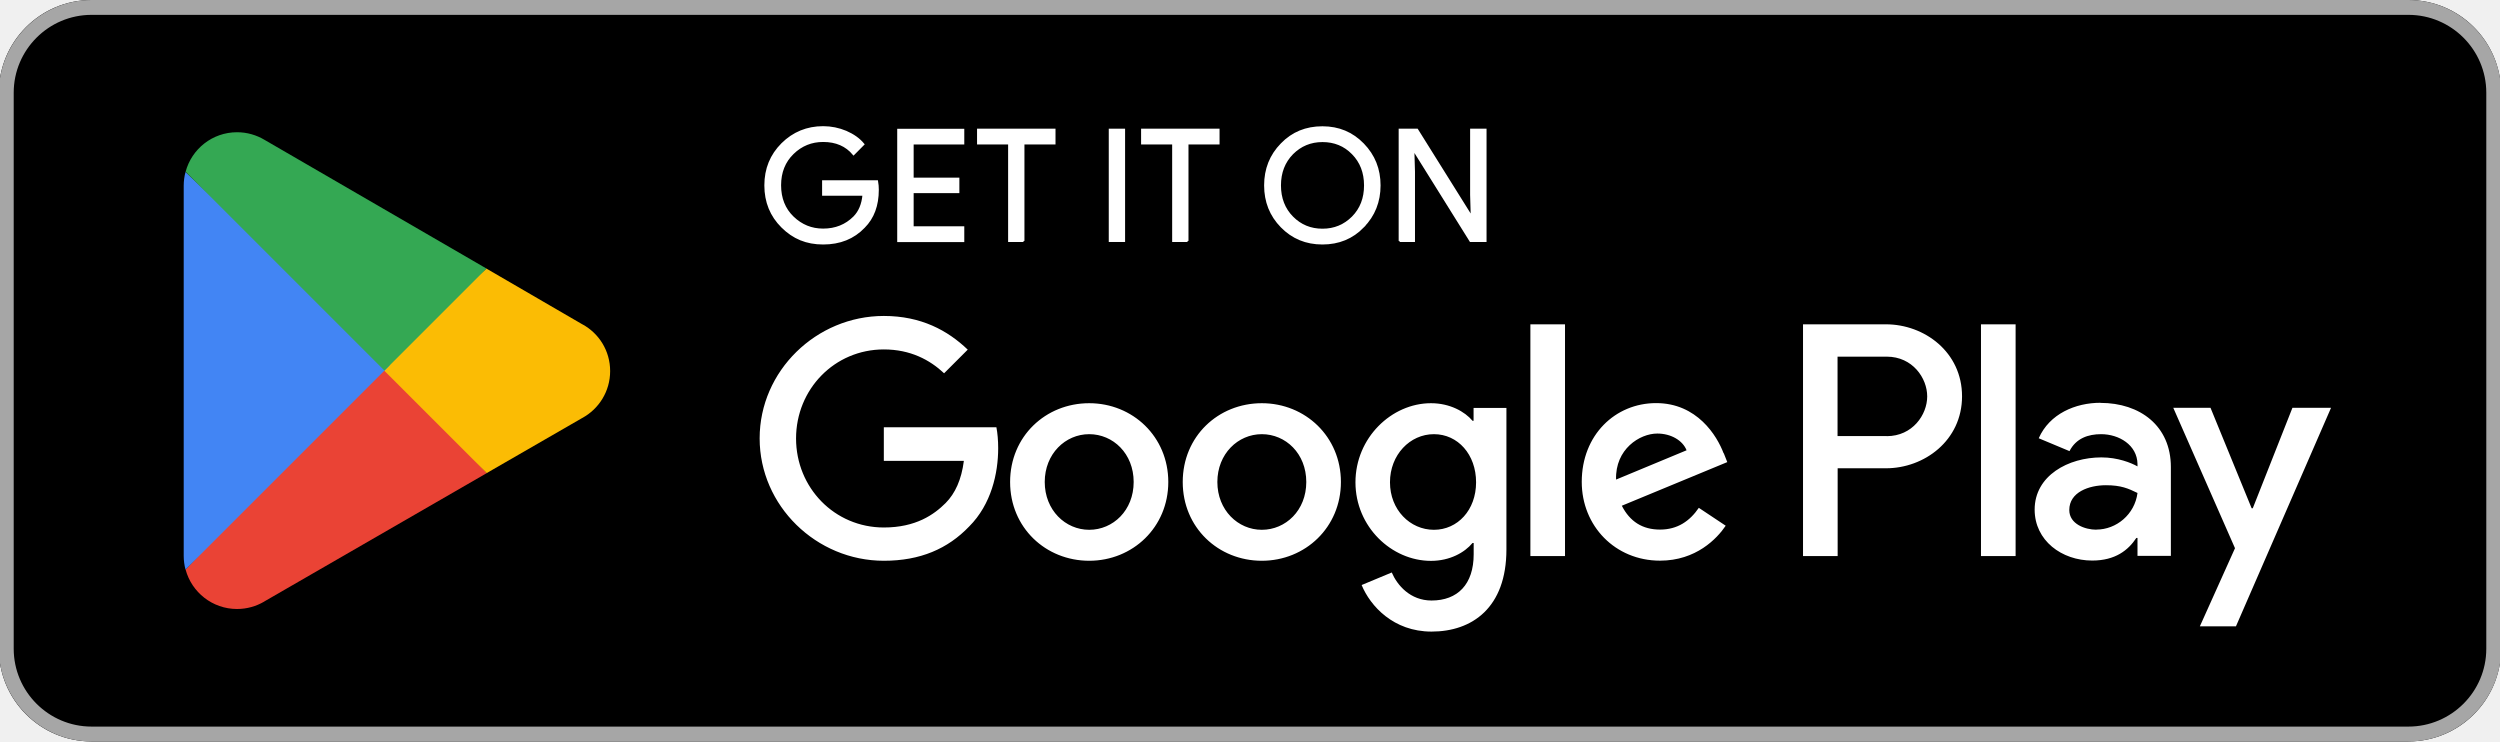
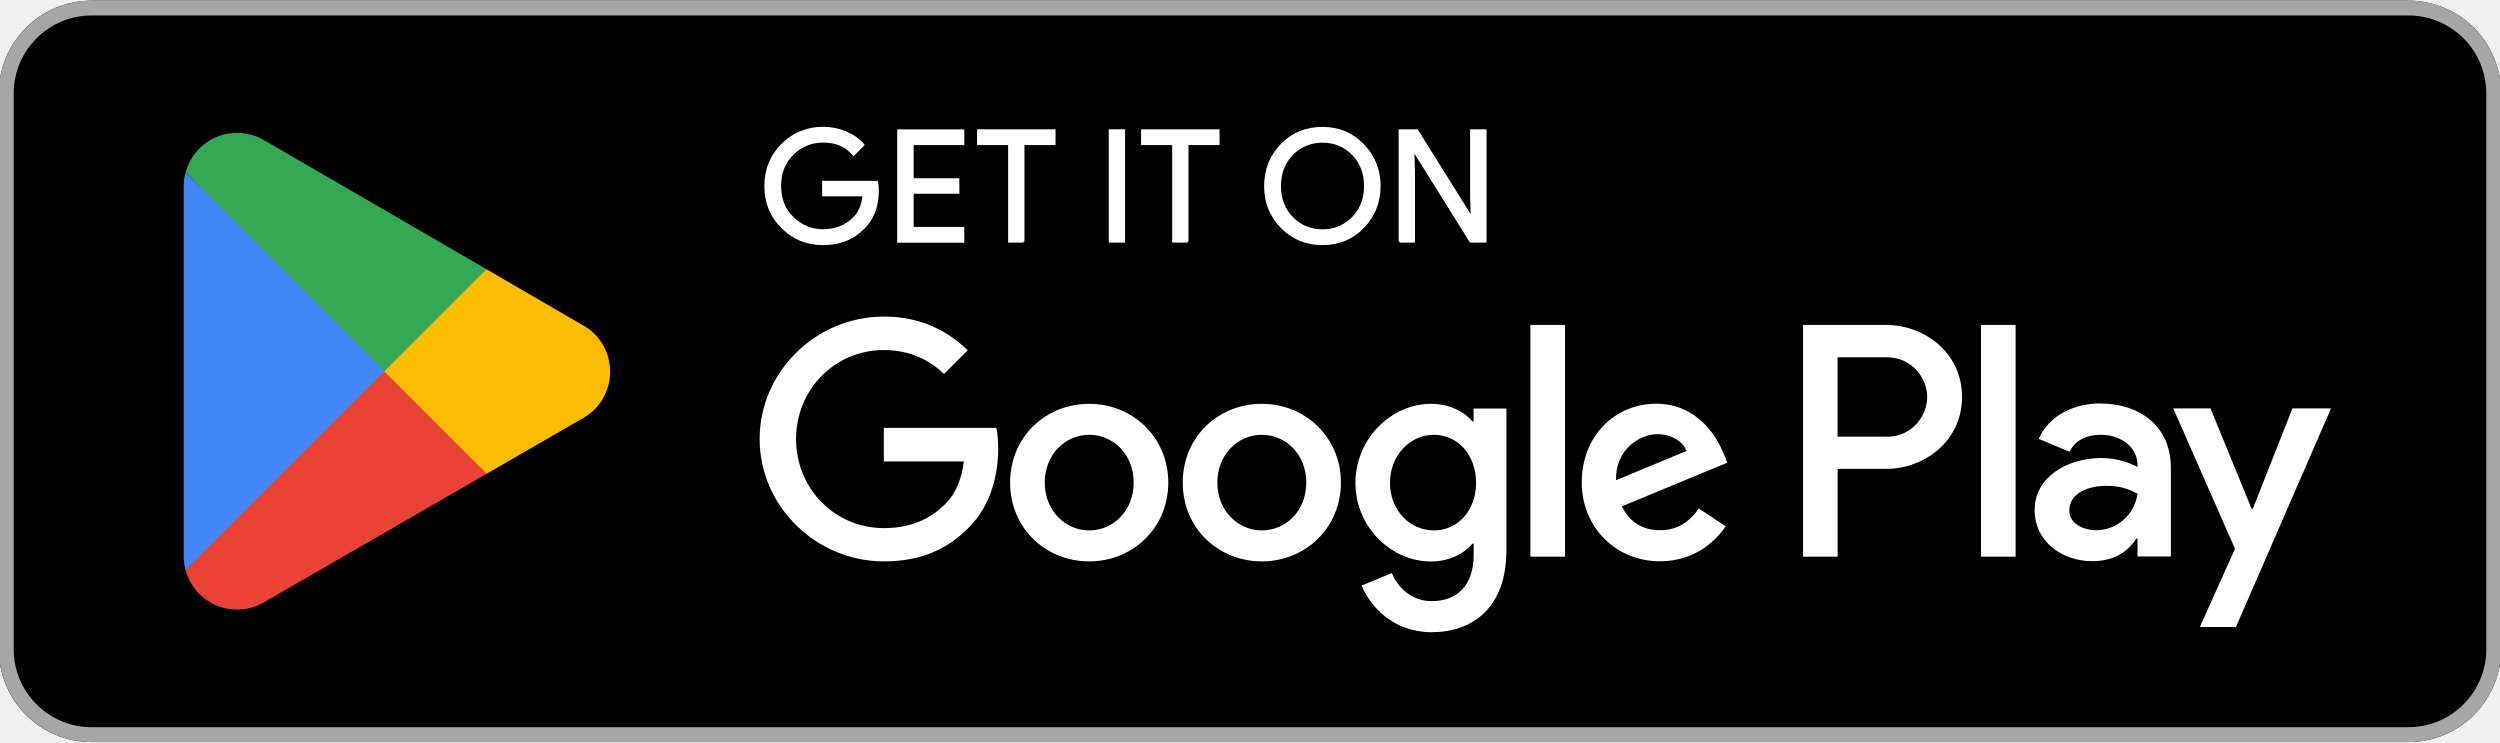
- <svg xmlns="http://www.w3.org/2000/svg" id="artwork" version="1.1" viewBox="0 0 238.96 70.87">
+ <svg xmlns="http://www.w3.org/2000/svg" id="artwork" version="1.1" width="239" height="71" viewBox="0 0 238.96 70.87">
  <defs>
    <style>
      .st0 {
        fill: #4285f4;
      }

      .st1 {
        fill: #a6a6a6;
      }

      .st2 {
        stroke: #fff;
        stroke-miterlimit: 10;
        stroke-width: .2px;
      }

      .st2, .st3 {
        fill: #fff;
      }

      .st4 {
        fill: #34a853;
      }

      .st5 {
        fill: #fbbc04;
      }

      .st6 {
        fill: #ea4335;
      }
    </style>
  </defs>
  <rect x="-.11" width="239.17" height="70.87" rx="8.86" ry="8.86" />
  <path class="st1" d="M230.21,1.42c4.1,0,7.44,3.34,7.44,7.44v53.15c0,4.1-3.34,7.44-7.44,7.44H8.75c-4.1,0-7.44-3.34-7.44-7.44V8.86C1.31,4.76,4.65,1.42,8.75,1.42h221.46M230.21,0H8.75C3.88,0-.11,3.99-.11,8.86v53.15c0,4.87,3.99,8.86,8.86,8.86h221.46c4.87,0,8.86-3.99,8.86-8.86V8.86c0-4.87-3.99-8.86-8.86-8.86h0Z" />
  <g>
    <path class="st2" d="M83.9,18.15c0,1.48-.44,2.67-1.32,3.55-1,1.05-2.3,1.57-3.9,1.57s-2.84-.53-3.91-1.59c-1.07-1.06-1.61-2.38-1.61-3.96s.54-2.89,1.61-3.96c1.07-1.06,2.38-1.6,3.91-1.6.76,0,1.49.15,2.18.44.69.3,1.25.69,1.66,1.19l-.93.94c-.7-.84-1.67-1.26-2.91-1.26-1.12,0-2.09.39-2.9,1.18s-1.22,1.81-1.22,3.06.41,2.28,1.22,3.06c.82.79,1.78,1.18,2.9,1.18,1.19,0,2.18-.4,2.97-1.19.51-.52.81-1.23.89-2.15h-3.86v-1.28h5.15c.05.28.07.54.07.8Z" />
    <path class="st2" d="M92.07,13.71h-4.84v3.37h4.37v1.28h-4.37v3.37h4.84v1.31h-6.21v-10.63h6.21v1.31h0Z" />
    <path class="st2" d="M97.83,23.03h-1.37v-9.32h-2.97v-1.31h7.3v1.31h-2.97s0,9.32,0,9.32Z" />
    <path class="st2" d="M106.08,23.03v-10.63h1.36v10.63h-1.36Z" />
    <path class="st2" d="M113.51,23.03h-1.37v-9.32h-2.97v-1.31h7.3v1.31h-2.97s0,9.32,0,9.32Z" />
    <path class="st2" d="M130.3,21.66c-1.05,1.08-2.34,1.61-3.9,1.61s-2.85-.54-3.9-1.61c-1.05-1.07-1.57-2.39-1.57-3.94s.52-2.87,1.57-3.94c1.04-1.08,2.34-1.61,3.9-1.61s2.84.54,3.89,1.62c1.05,1.08,1.57,2.39,1.57,3.93s-.52,2.87-1.57,3.94ZM123.52,20.77c.79.8,1.75,1.19,2.89,1.19s2.1-.4,2.89-1.19c.79-.8,1.18-1.81,1.18-3.05s-.4-2.26-1.18-3.05c-.78-.8-1.75-1.19-2.89-1.19s-2.1.4-2.89,1.19c-.78.8-1.18,1.81-1.18,3.05s.4,2.26,1.18,3.05Z" />
    <path class="st2" d="M133.79,23.03v-10.63h1.66l5.17,8.27h.06l-.06-2.05v-6.22h1.37v10.63h-1.43l-5.41-8.67h-.06l.06,2.05v6.62h-1.37,0Z" />
  </g>
  <path class="st3" d="M120.61,38.54c-4.17,0-7.56,3.17-7.56,7.53s3.4,7.53,7.56,7.53,7.56-3.2,7.56-7.53-3.4-7.53-7.56-7.53ZM120.61,50.64c-2.28,0-4.25-1.88-4.25-4.57s1.97-4.57,4.25-4.57,4.25,1.85,4.25,4.57-1.97,4.57-4.25,4.57ZM104.11,38.54c-4.17,0-7.56,3.17-7.56,7.53s3.4,7.53,7.56,7.53,7.56-3.2,7.56-7.53-3.4-7.53-7.56-7.53ZM104.11,50.64c-2.28,0-4.25-1.88-4.25-4.57s1.97-4.57,4.25-4.57,4.25,1.85,4.25,4.57-1.97,4.57-4.25,4.57ZM84.48,40.85v3.2h7.65c-.23,1.8-.83,3.11-1.74,4.03-1.11,1.11-2.85,2.34-5.91,2.34-4.71,0-8.39-3.8-8.39-8.51s3.68-8.51,8.39-8.51c2.54,0,4.4,1,5.76,2.28l2.26-2.26c-1.91-1.83-4.45-3.22-8.02-3.22-6.45,0-11.87,5.25-11.87,11.7s5.42,11.7,11.87,11.7c3.48,0,6.11-1.14,8.16-3.28,2.11-2.11,2.77-5.08,2.77-7.48,0-.74-.06-1.43-.17-2h-10.76,0ZM164.75,43.33c-.63-1.68-2.54-4.8-6.45-4.8s-7.11,3.05-7.11,7.53c0,4.22,3.2,7.53,7.48,7.53,3.45,0,5.45-2.11,6.28-3.34l-2.57-1.71c-.86,1.26-2.03,2.08-3.71,2.08s-2.88-.77-3.65-2.28l10.08-4.17-.34-.86h0ZM154.47,45.84c-.09-2.91,2.26-4.4,3.94-4.4,1.31,0,2.43.66,2.8,1.6l-6.74,2.8ZM146.28,53.15h3.31v-22.15h-3.31v22.15ZM140.86,40.22h-.11c-.74-.88-2.17-1.68-3.97-1.68-3.77,0-7.22,3.31-7.22,7.56s3.45,7.51,7.22,7.51c1.8,0,3.22-.8,3.97-1.71h.11v1.08c0,2.88-1.54,4.42-4.03,4.42-2.03,0-3.28-1.46-3.8-2.68l-2.88,1.2c.83,2,3.03,4.45,6.68,4.45,3.88,0,7.16-2.28,7.16-7.85v-13.53h-3.14v1.23ZM137.06,50.64c-2.28,0-4.2-1.91-4.2-4.54s1.91-4.6,4.2-4.6,4.03,1.94,4.03,4.6-1.77,4.54-4.03,4.54ZM180.26,31h-7.92v22.15h3.31v-8.39h4.62c3.66,0,7.27-2.65,7.27-6.88s-3.6-6.88-7.27-6.88ZM180.34,41.68h-4.7v-7.59h4.7c2.47,0,3.87,2.05,3.87,3.8s-1.4,3.8-3.87,3.8h0ZM200.77,38.5c-2.39,0-4.87,1.05-5.9,3.39l2.94,1.23c.63-1.23,1.79-1.62,3.02-1.62,1.71,0,3.45,1.03,3.48,2.85v.23c-.6-.34-1.88-.86-3.45-.86-3.16,0-6.38,1.74-6.38,4.99,0,2.96,2.59,4.87,5.5,4.87,2.22,0,3.45-1,4.22-2.16h.11v1.71h3.19v-8.49c0-3.93-2.94-6.13-6.73-6.13h0ZM200.38,50.63c-1.08,0-2.59-.54-2.59-1.88,0-1.71,1.88-2.37,3.5-2.37,1.45,0,2.14.31,3.02.74-.26,2.05-2.02,3.5-3.93,3.5ZM219.12,38.98l-3.79,9.6h-.11l-3.93-9.6h-3.56l5.9,13.42-3.36,7.47h3.45l9.09-20.89h-3.68ZM189.35,53.15h3.31v-22.15h-3.31v22.15Z" />
  <g>
    <path class="st6" d="M36.6,34.41l-18.86,20.02s0,0,0,.01c.58,2.17,2.56,3.77,4.92,3.77.94,0,1.83-.26,2.58-.7l.06-.04,21.23-12.25-9.94-10.82Z" />
    <path class="st5" d="M55.68,31h-.02s-9.17-5.33-9.17-5.33l-10.33,9.19,10.36,10.36,9.12-5.26c1.6-.86,2.68-2.55,2.68-4.49s-1.07-3.61-2.65-4.47h0Z" />
    <path class="st0" d="M17.73,16.44c-.11.42-.17.86-.17,1.31v35.38c0,.45.06.89.17,1.31l19.51-19.51-19.51-18.49Z" />
    <path class="st4" d="M36.74,35.43l9.76-9.76-21.21-12.3c-.77-.46-1.67-.73-2.63-.73-2.36,0-4.34,1.6-4.92,3.78h0s19,19,19,19h0Z" />
  </g>
</svg>
